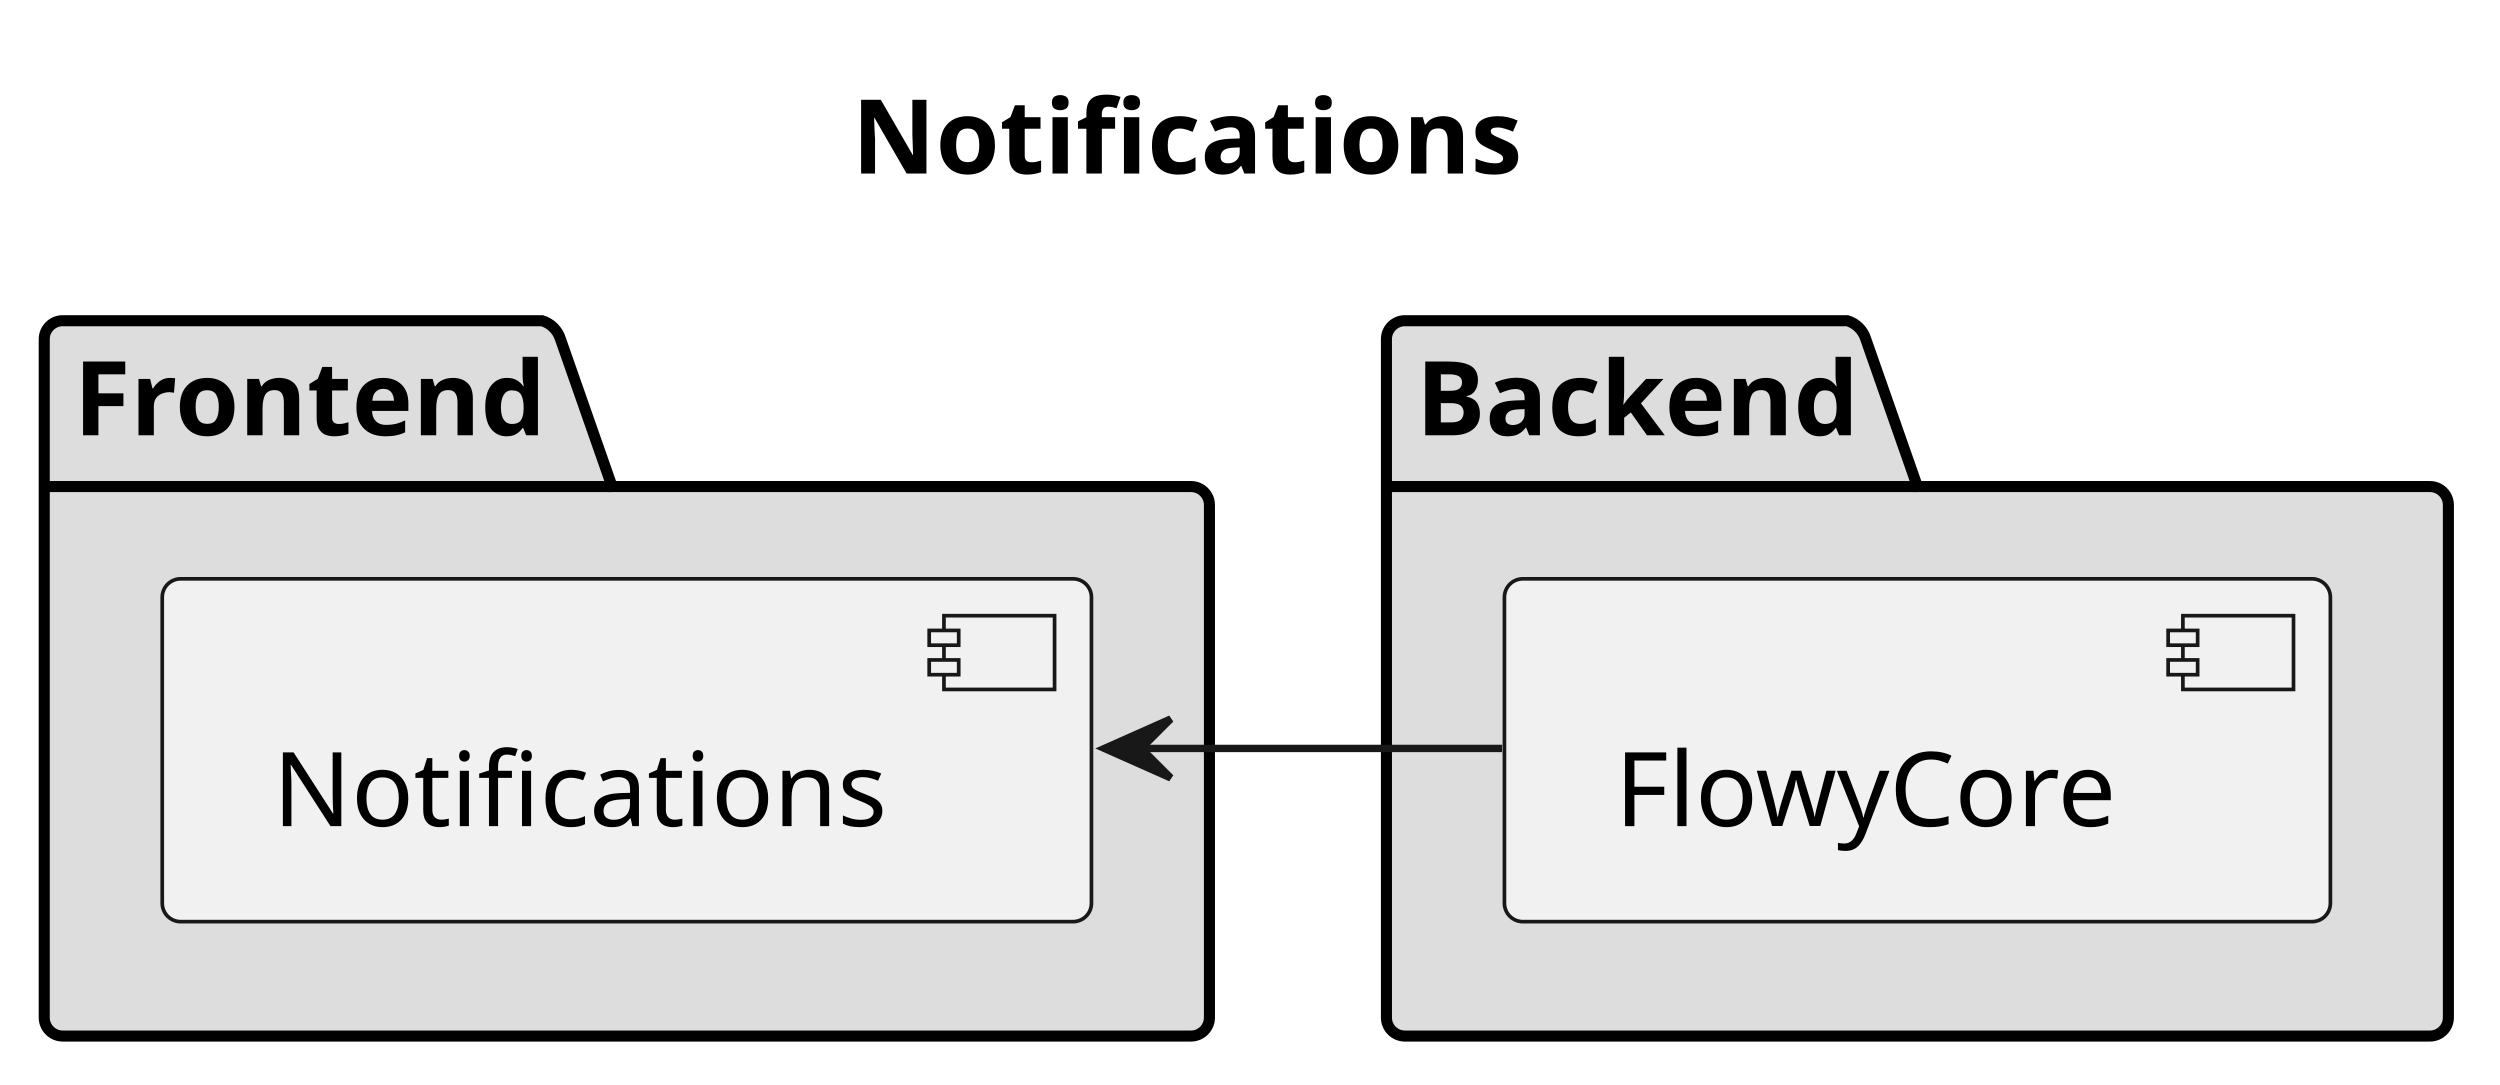
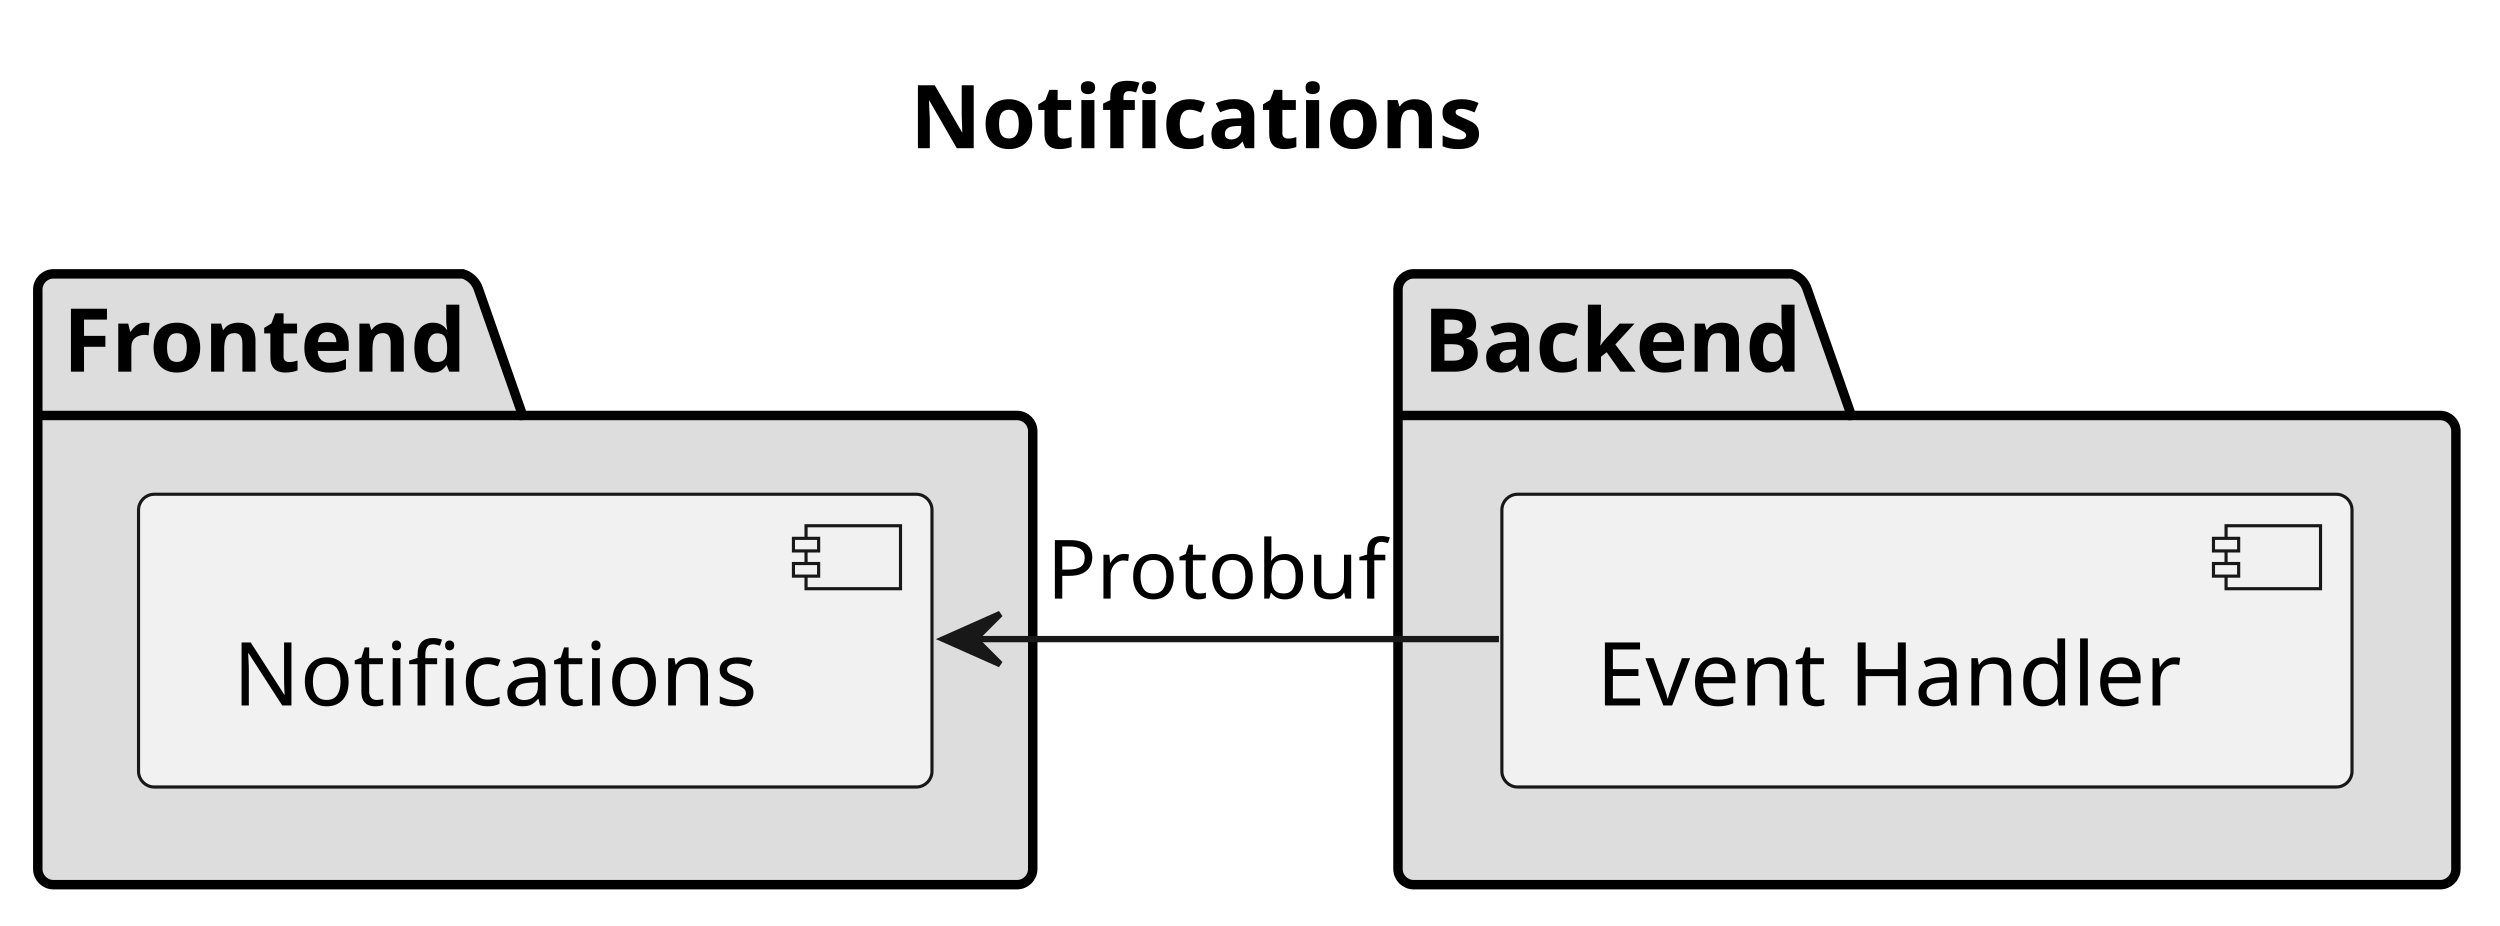
- <svg xmlns="http://www.w3.org/2000/svg" contentStyleType="text/css" height="147px" preserveAspectRatio="none" style="width:339px;height:147px;background:#FFFFFF;" version="1.1" viewBox="0 0 339 147" width="339px" zoomAndPan="magnify">
+ <svg xmlns="http://www.w3.org/2000/svg" contentStyleType="text/css" height="147px" preserveAspectRatio="none" style="width:397px;height:147px;background:#FFFFFF;" version="1.1" viewBox="0 0 397 147" width="397px" zoomAndPan="magnify">
  <defs />
  <g>
-     <text fill="#000000" font-family="sans-serif" font-size="14" font-weight="bold" lengthAdjust="spacing" textLength="94" x="115.5" y="23.535">Notifications</text>
+     <text fill="#000000" font-family="sans-serif" font-size="14" font-weight="bold" lengthAdjust="spacing" textLength="94" x="144.5" y="23.535">Notifications</text>
    <g id="cluster_Frontend">
      <path d="M8.5,43.488 L73.5,43.488 A3.75,3.75 0 0 1 76,45.988 L83,65.977 L161.5,65.977 A2.5,2.5 0 0 1 164,68.477 L164,137.988 A2.5,2.5 0 0 1 161.5,140.488 L8.5,140.488 A2.5,2.5 0 0 1 6,137.988 L6,45.988 A2.5,2.5 0 0 1 8.5,43.488 " fill="#DDDDDD" style="stroke:#000000;stroke-width:1.5;" />
      <line style="stroke:#000000;stroke-width:1.5;" x1="6" x2="83" y1="65.977" y2="65.977" />
      <text fill="#000000" font-family="sans-serif" font-size="14" font-weight="bold" lengthAdjust="spacing" textLength="64" x="10" y="59.023">Frontend</text>
    </g>
    <g id="cluster_Backend">
-       <path d="M190.5,43.488 L250.5,43.488 A3.75,3.75 0 0 1 253,45.988 L260,65.977 L329.5,65.977 A2.5,2.5 0 0 1 332,68.477 L332,137.988 A2.5,2.5 0 0 1 329.5,140.488 L190.5,140.488 A2.5,2.5 0 0 1 188,137.988 L188,45.988 A2.5,2.5 0 0 1 190.5,43.488 " fill="#DDDDDD" style="stroke:#000000;stroke-width:1.5;" />
-       <line style="stroke:#000000;stroke-width:1.5;" x1="188" x2="260" y1="65.977" y2="65.977" />
-       <text fill="#000000" font-family="sans-serif" font-size="14" font-weight="bold" lengthAdjust="spacing" textLength="59" x="192" y="59.023">Backend</text>
+       <path d="M224.5,43.488 L284.5,43.488 A3.75,3.75 0 0 1 287,45.988 L294,65.977 L387.5,65.977 A2.5,2.5 0 0 1 390,68.477 L390,137.988 A2.5,2.5 0 0 1 387.5,140.488 L224.5,140.488 A2.5,2.5 0 0 1 222,137.988 L222,45.988 A2.5,2.5 0 0 1 224.5,43.488 " fill="#DDDDDD" style="stroke:#000000;stroke-width:1.5;" />
+       <line style="stroke:#000000;stroke-width:1.5;" x1="222" x2="294" y1="65.977" y2="65.977" />
+       <text fill="#000000" font-family="sans-serif" font-size="14" font-weight="bold" lengthAdjust="spacing" textLength="59" x="226" y="59.023">Backend</text>
    </g>
    <g id="elem_Notifications">
      <rect fill="#F1F1F1" height="46.488" rx="2.5" ry="2.5" style="stroke:#181818;stroke-width:0.5;" width="126" x="22" y="78.488" />
      <rect fill="#F1F1F1" height="10" style="stroke:#181818;stroke-width:0.5;" width="15" x="128" y="83.488" />
      <rect fill="#F1F1F1" height="2" style="stroke:#181818;stroke-width:0.5;" width="4" x="126" y="85.488" />
      <rect fill="#F1F1F1" height="2" style="stroke:#181818;stroke-width:0.5;" width="4" x="126" y="89.488" />
      <text fill="#000000" font-family="sans-serif" font-size="14" lengthAdjust="spacing" textLength="86" x="37" y="112.023">Notifications</text>
    </g>
-     <g id="elem_FlowyCore">
-       <rect fill="#F1F1F1" height="46.488" rx="2.5" ry="2.5" style="stroke:#181818;stroke-width:0.5;" width="112" x="204" y="78.488" />
-       <rect fill="#F1F1F1" height="10" style="stroke:#181818;stroke-width:0.5;" width="15" x="296" y="83.488" />
-       <rect fill="#F1F1F1" height="2" style="stroke:#181818;stroke-width:0.5;" width="4" x="294" y="85.488" />
-       <rect fill="#F1F1F1" height="2" style="stroke:#181818;stroke-width:0.5;" width="4" x="294" y="89.488" />
-       <text fill="#000000" font-family="sans-serif" font-size="14" lengthAdjust="spacing" textLength="72" x="219" y="112.023">FlowyCore</text>
+     <g id="elem_EventHandler">
+       <rect fill="#F1F1F1" height="46.488" rx="2.5" ry="2.5" style="stroke:#181818;stroke-width:0.5;" width="135" x="238.5" y="78.488" />
+       <rect fill="#F1F1F1" height="10" style="stroke:#181818;stroke-width:0.5;" width="15" x="353.5" y="83.488" />
+       <rect fill="#F1F1F1" height="2" style="stroke:#181818;stroke-width:0.5;" width="4" x="351.5" y="85.488" />
+       <rect fill="#F1F1F1" height="2" style="stroke:#181818;stroke-width:0.5;" width="4" x="351.5" y="89.488" />
+       <text fill="#000000" font-family="sans-serif" font-size="14" lengthAdjust="spacing" textLength="95" x="253.5" y="112.023">Event Handler</text>
    </g>
-     <g id="link_Notifications_FlowyCore">
-       <path d="M154.73,101.488 C171.05,101.488 187.36,101.488 203.68,101.488 " fill="none" id="Notifications-backto-FlowyCore" style="stroke:#181818;stroke-width:1.0;" />
-       <polygon fill="#181818" points="149.75,101.488,158.75,105.488,154.75,101.488,158.75,97.488,149.75,101.488" style="stroke:#181818;stroke-width:1.0;" />
+     <g id="link_Notifications_EventHandler">
+       <path d="M154.66,101.488 C181.27,101.488 211.57,101.488 238.03,101.488 " fill="none" id="Notifications-backto-EventHandler" style="stroke:#181818;stroke-width:1.0;" />
+       <polygon fill="#181818" points="149.84,101.488,158.84,105.488,154.84,101.488,158.84,97.488,149.84,101.488" style="stroke:#181818;stroke-width:1.0;" />
+       <text fill="#000000" font-family="sans-serif" font-size="13" lengthAdjust="spacing" textLength="54" x="166.25" y="95.057">Protobuf</text>
    </g>
  </g>
</svg>
